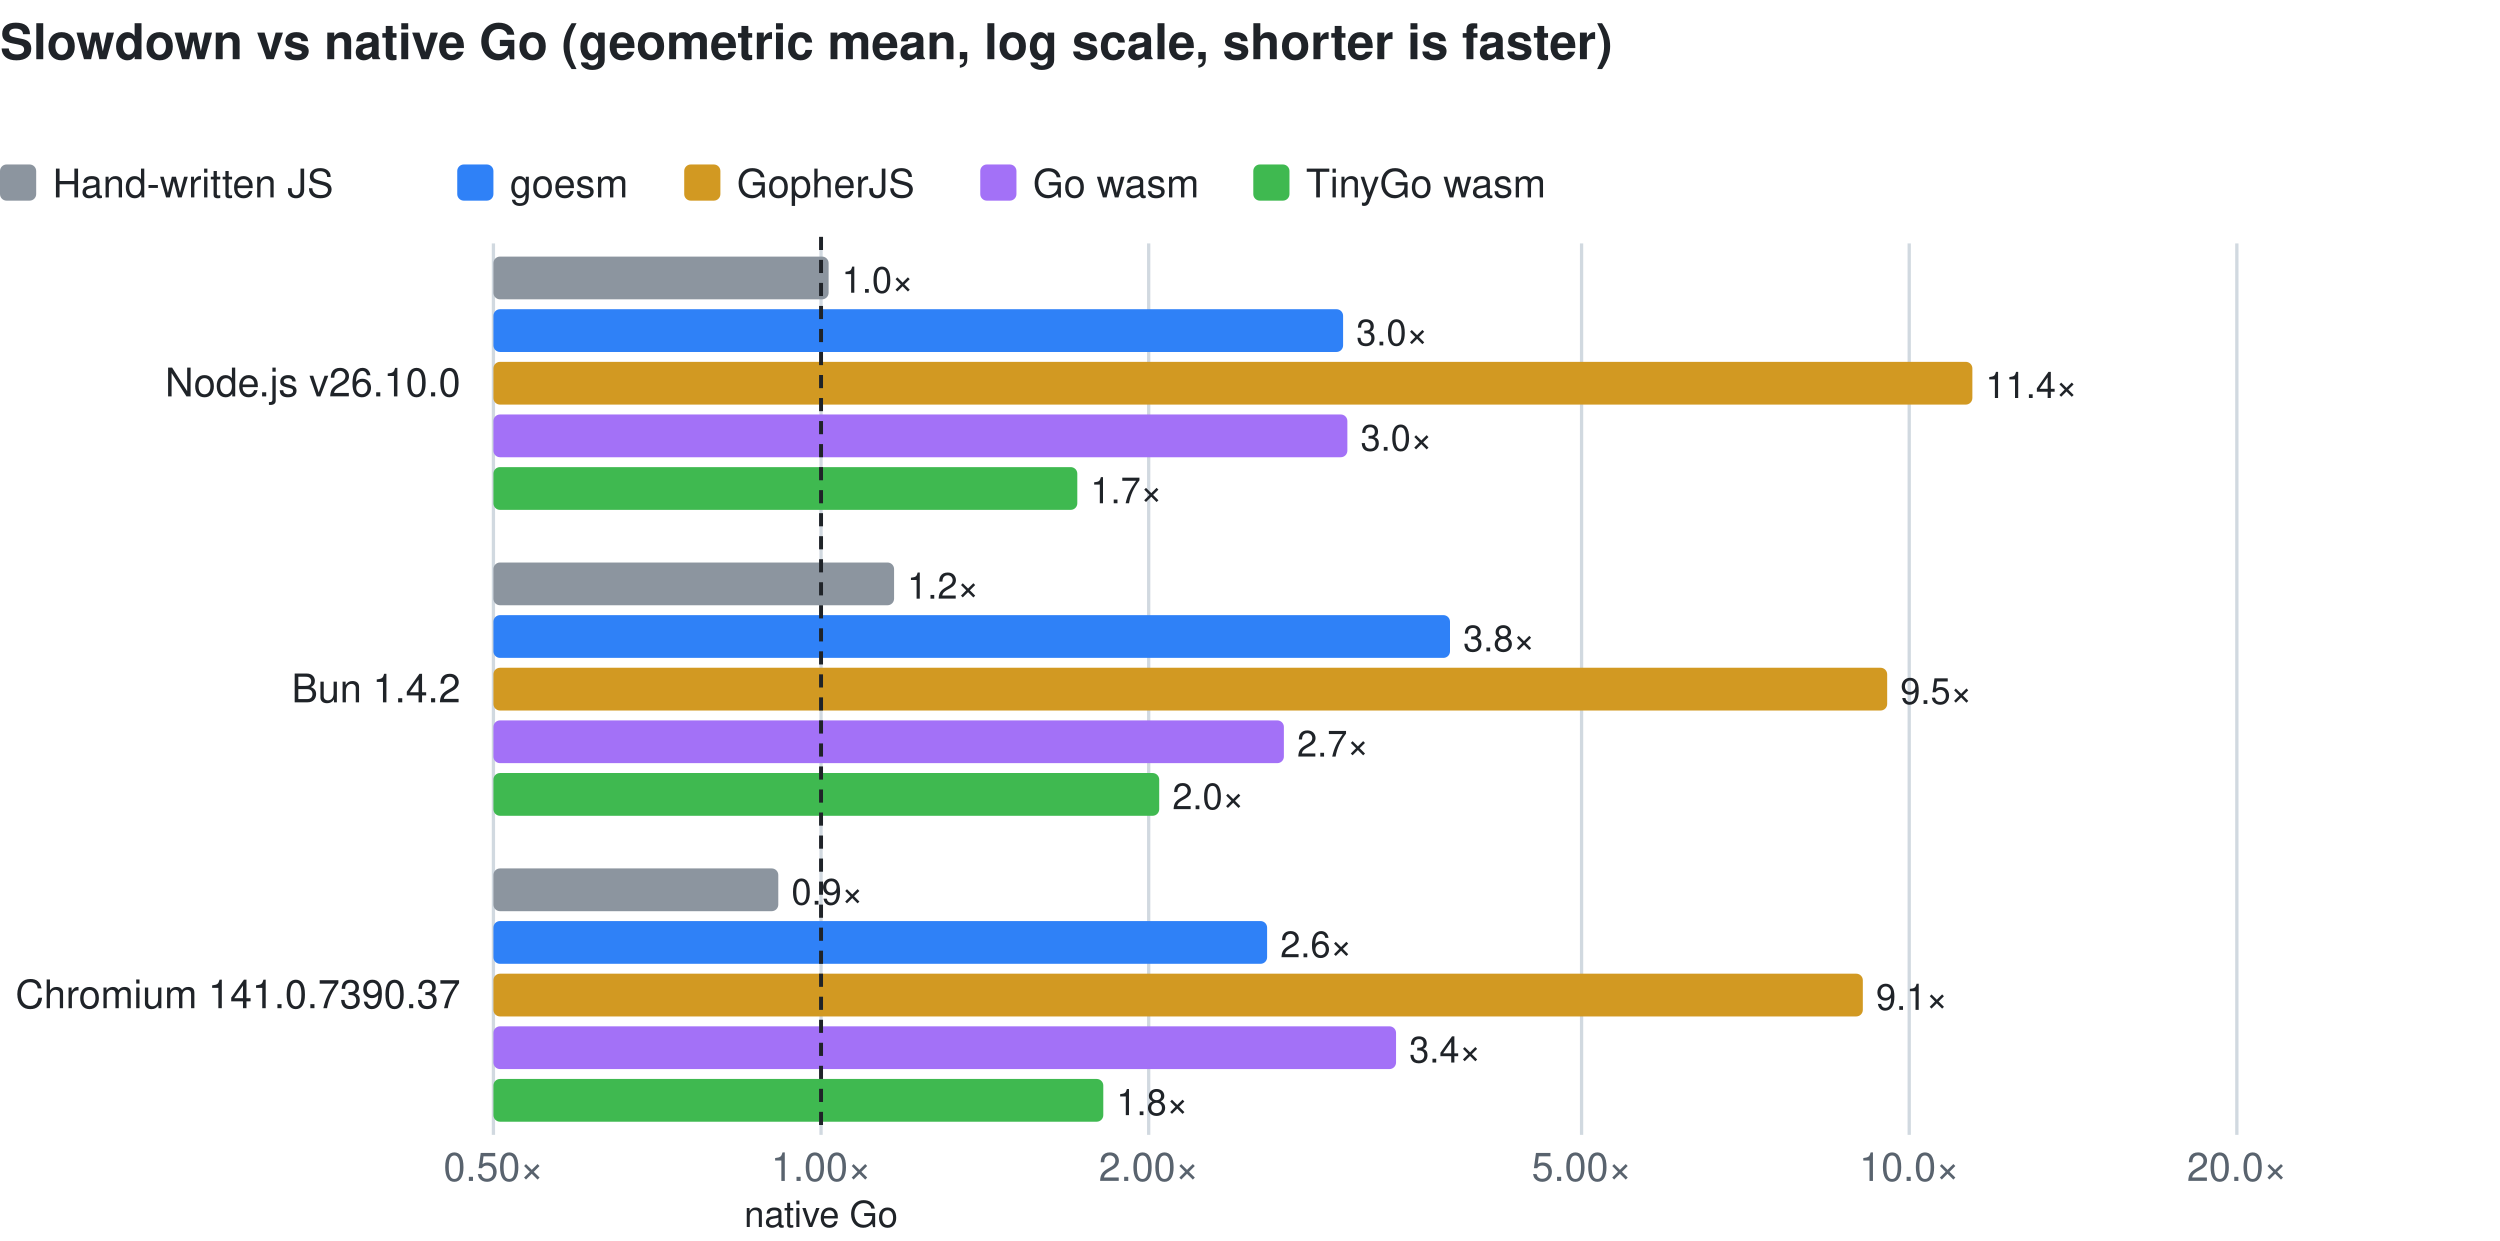
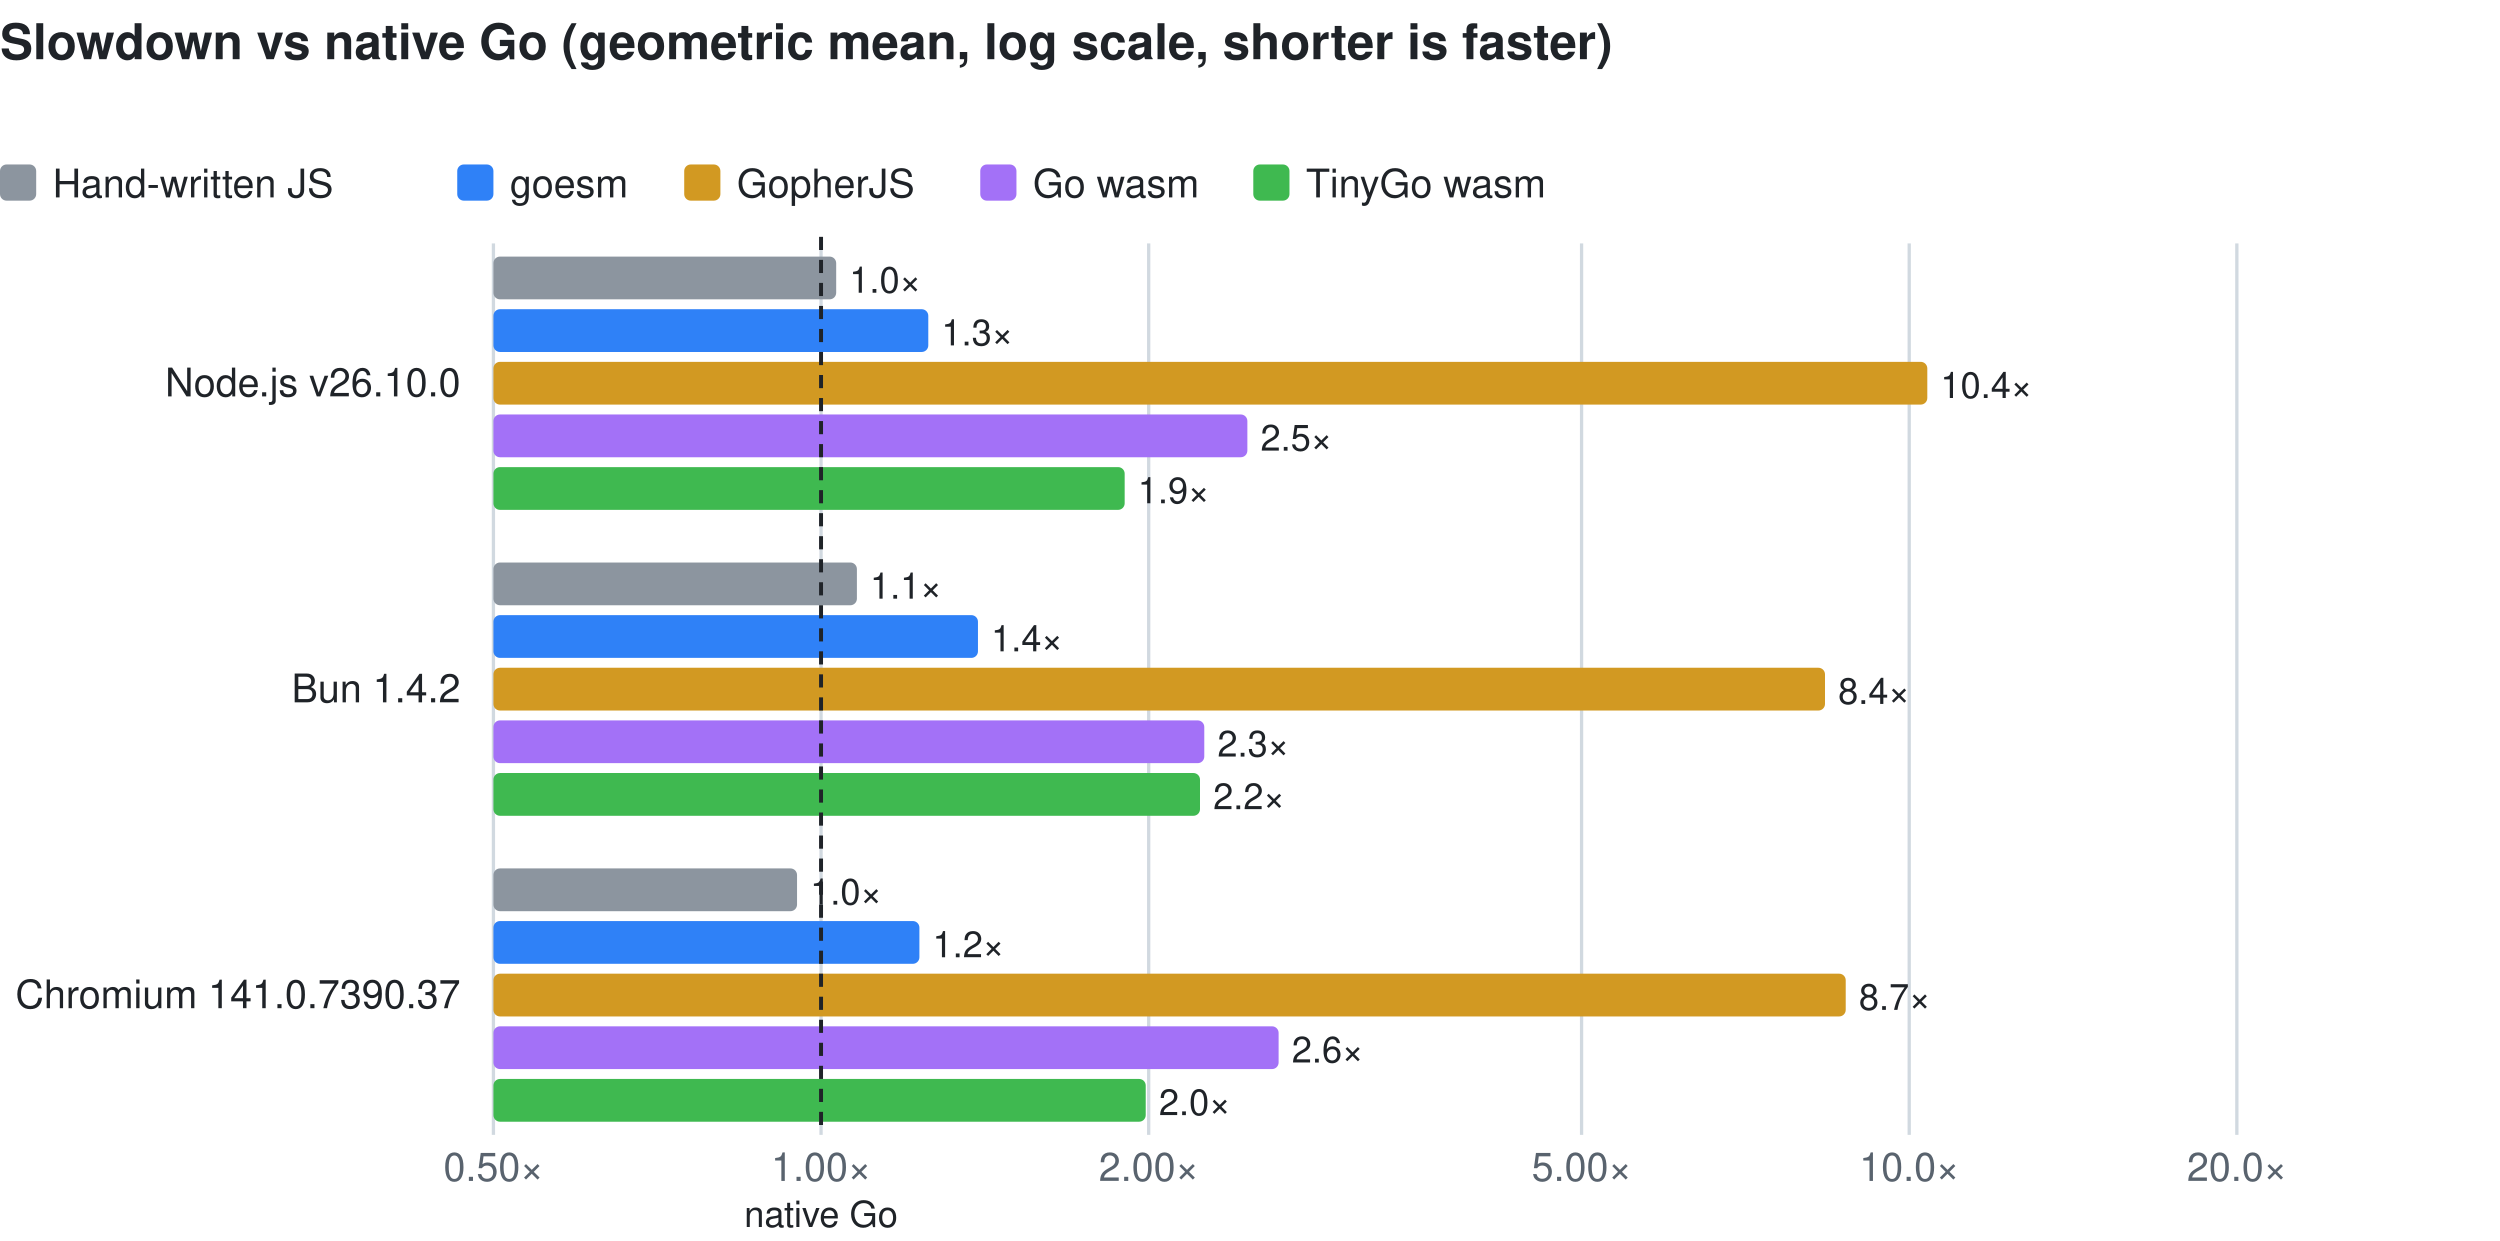
<svg xmlns="http://www.w3.org/2000/svg" width="760" height="377" viewBox="0 0 760 377" font-family="-apple-system, 'Segoe UI', Helvetica, Arial, 'Hiragino Sans', 'Noto Sans CJK JP', 'Yu Gothic', sans-serif" font-size="12">
  <style>.t{fill:#1f2328}.m{fill:#59636e}.g{stroke:#d1d9e0}.r{stroke:#1f2328}@media (prefers-color-scheme:dark){.t{fill:#f0f6fc}.m{fill:#9198a1}.g{stroke:#3d444d}.r{stroke:#f0f6fc}}</style>
  <text class="t" x="0" y="18" font-size="15" font-weight="600">Slowdown vs native Go (geometric mean, log scale, shorter is faster)</text>
  <rect x="0" y="50" width="11" height="11" rx="2" fill="#8c959f" />
  <text class="t" x="16" y="60">Hand-written JS</text>
  <rect x="139" y="50" width="11" height="11" rx="2" fill="#2f81f7" />
  <text class="t" x="155" y="60">goesm</text>
  <rect x="208" y="50" width="11" height="11" rx="2" fill="#d29922" />
  <text class="t" x="224" y="60">GopherJS</text>
  <rect x="298" y="50" width="11" height="11" rx="2" fill="#a371f7" />
  <text class="t" x="314" y="60">Go wasm</text>
  <rect x="381" y="50" width="11" height="11" rx="2" fill="#3fb950" />
  <text class="t" x="397" y="60">TinyGo wasm</text>
  <line class="g" x1="150.0" y1="74" x2="150.0" y2="345" />
  <text class="m" x="150.0" y="359" text-anchor="middle">0.50×</text>
  <line class="g" x1="249.6" y1="74" x2="249.6" y2="345" />
  <text class="m" x="249.6" y="359" text-anchor="middle">1.00×</text>
  <line class="g" x1="349.2" y1="74" x2="349.2" y2="345" />
  <text class="m" x="349.2" y="359" text-anchor="middle">2.00×</text>
  <line class="g" x1="480.8" y1="74" x2="480.8" y2="345" />
  <text class="m" x="480.8" y="359" text-anchor="middle">5.00×</text>
  <line class="g" x1="580.4" y1="74" x2="580.4" y2="345" />
  <text class="m" x="580.4" y="359" text-anchor="middle">10.0×</text>
  <line class="g" x1="680.0" y1="74" x2="680.0" y2="345" />
  <text class="m" x="680.0" y="359" text-anchor="middle">20.0×</text>
  <text class="t" x="140" y="120.5" text-anchor="end">Node.js v26.10.0</text>
-   <rect x="150" y="78" width="101.9" height="13" rx="2" fill="#8c959f" />
-   <text class="t" x="255.9" y="89" font-size="11">1.0×</text>
-   <rect x="150" y="94" width="258.3" height="13" rx="2" fill="#2f81f7" />
-   <text class="t" x="412.3" y="105" font-size="11">3.0×</text>
-   <rect x="150" y="110" width="449.6" height="13" rx="2" fill="#d29922" />
-   <text class="t" x="603.6" y="121" font-size="11">11.4×</text>
-   <rect x="150" y="126" width="259.6" height="13" rx="2" fill="#a371f7" />
-   <text class="t" x="413.6" y="137" font-size="11">3.0×</text>
-   <rect x="150" y="142" width="177.5" height="13" rx="2" fill="#3fb950" />
-   <text class="t" x="331.5" y="153" font-size="11">1.7×</text>
+   <rect x="150" y="78" width="104.2" height="13" rx="2" fill="#8c959f" />
+   <text class="t" x="258.2" y="89" font-size="11">1.0×</text>
+   <rect x="150" y="94" width="132.2" height="13" rx="2" fill="#2f81f7" />
+   <text class="t" x="286.2" y="105" font-size="11">1.3×</text>
+   <rect x="150" y="110" width="435.9" height="13" rx="2" fill="#d29922" />
+   <text class="t" x="589.9" y="121" font-size="11">10.4×</text>
+   <rect x="150" y="126" width="229.2" height="13" rx="2" fill="#a371f7" />
+   <text class="t" x="383.2" y="137" font-size="11">2.5×</text>
+   <rect x="150" y="142" width="191.9" height="13" rx="2" fill="#3fb950" />
+   <text class="t" x="345.9" y="153" font-size="11">1.9×</text>
  <text class="t" x="140" y="213.5" text-anchor="end">Bun 1.4.2</text>
-   <rect x="150" y="171" width="121.8" height="13" rx="2" fill="#8c959f" />
-   <text class="t" x="275.8" y="182" font-size="11">1.2×</text>
-   <rect x="150" y="187" width="290.8" height="13" rx="2" fill="#2f81f7" />
-   <text class="t" x="444.8" y="198" font-size="11">3.8×</text>
-   <rect x="150" y="203" width="423.7" height="13" rx="2" fill="#d29922" />
-   <text class="t" x="577.7" y="214" font-size="11">9.5×</text>
-   <rect x="150" y="219" width="240.3" height="13" rx="2" fill="#a371f7" />
-   <text class="t" x="394.3" y="230" font-size="11">2.7×</text>
-   <rect x="150" y="235" width="202.4" height="13" rx="2" fill="#3fb950" />
-   <text class="t" x="356.4" y="246" font-size="11">2.0×</text>
+   <rect x="150" y="171" width="110.5" height="13" rx="2" fill="#8c959f" />
+   <text class="t" x="264.5" y="182" font-size="11">1.1×</text>
+   <rect x="150" y="187" width="147.3" height="13" rx="2" fill="#2f81f7" />
+   <text class="t" x="301.3" y="198" font-size="11">1.4×</text>
+   <rect x="150" y="203" width="404.8" height="13" rx="2" fill="#d29922" />
+   <text class="t" x="558.8" y="214" font-size="11">8.4×</text>
+   <rect x="150" y="219" width="216.1" height="13" rx="2" fill="#a371f7" />
+   <text class="t" x="370.1" y="230" font-size="11">2.3×</text>
+   <rect x="150" y="235" width="214.8" height="13" rx="2" fill="#3fb950" />
+   <text class="t" x="368.8" y="246" font-size="11">2.2×</text>
  <text class="t" x="140" y="306.5" text-anchor="end">Chromium 141.0.7390.37</text>
-   <rect x="150" y="264" width="86.6" height="13" rx="2" fill="#8c959f" />
-   <text class="t" x="240.6" y="275" font-size="11">0.9×</text>
-   <rect x="150" y="280" width="235.2" height="13" rx="2" fill="#2f81f7" />
-   <text class="t" x="389.2" y="291" font-size="11">2.6×</text>
-   <rect x="150" y="296" width="416.3" height="13" rx="2" fill="#d29922" />
-   <text class="t" x="570.3" y="307" font-size="11">9.1×</text>
-   <rect x="150" y="312" width="274.4" height="13" rx="2" fill="#a371f7" />
-   <text class="t" x="428.4" y="323" font-size="11">3.4×</text>
-   <rect x="150" y="328" width="185.4" height="13" rx="2" fill="#3fb950" />
-   <text class="t" x="339.4" y="339" font-size="11">1.8×</text>
+   <rect x="150" y="264" width="92.3" height="13" rx="2" fill="#8c959f" />
+   <text class="t" x="246.3" y="275" font-size="11">1.0×</text>
+   <rect x="150" y="280" width="129.5" height="13" rx="2" fill="#2f81f7" />
+   <text class="t" x="283.5" y="291" font-size="11">1.2×</text>
+   <rect x="150" y="296" width="411.1" height="13" rx="2" fill="#d29922" />
+   <text class="t" x="565.1" y="307" font-size="11">8.7×</text>
+   <rect x="150" y="312" width="238.7" height="13" rx="2" fill="#a371f7" />
+   <text class="t" x="392.7" y="323" font-size="11">2.6×</text>
+   <rect x="150" y="328" width="198.3" height="13" rx="2" fill="#3fb950" />
+   <text class="t" x="352.3" y="339" font-size="11">2.0×</text>
  <line class="r" x1="249.6" y1="72" x2="249.6" y2="345" stroke-dasharray="4 3" stroke-width="1.2" />
  <text class="t" x="249.6" y="373" text-anchor="middle" font-size="11">native Go</text>
</svg>
